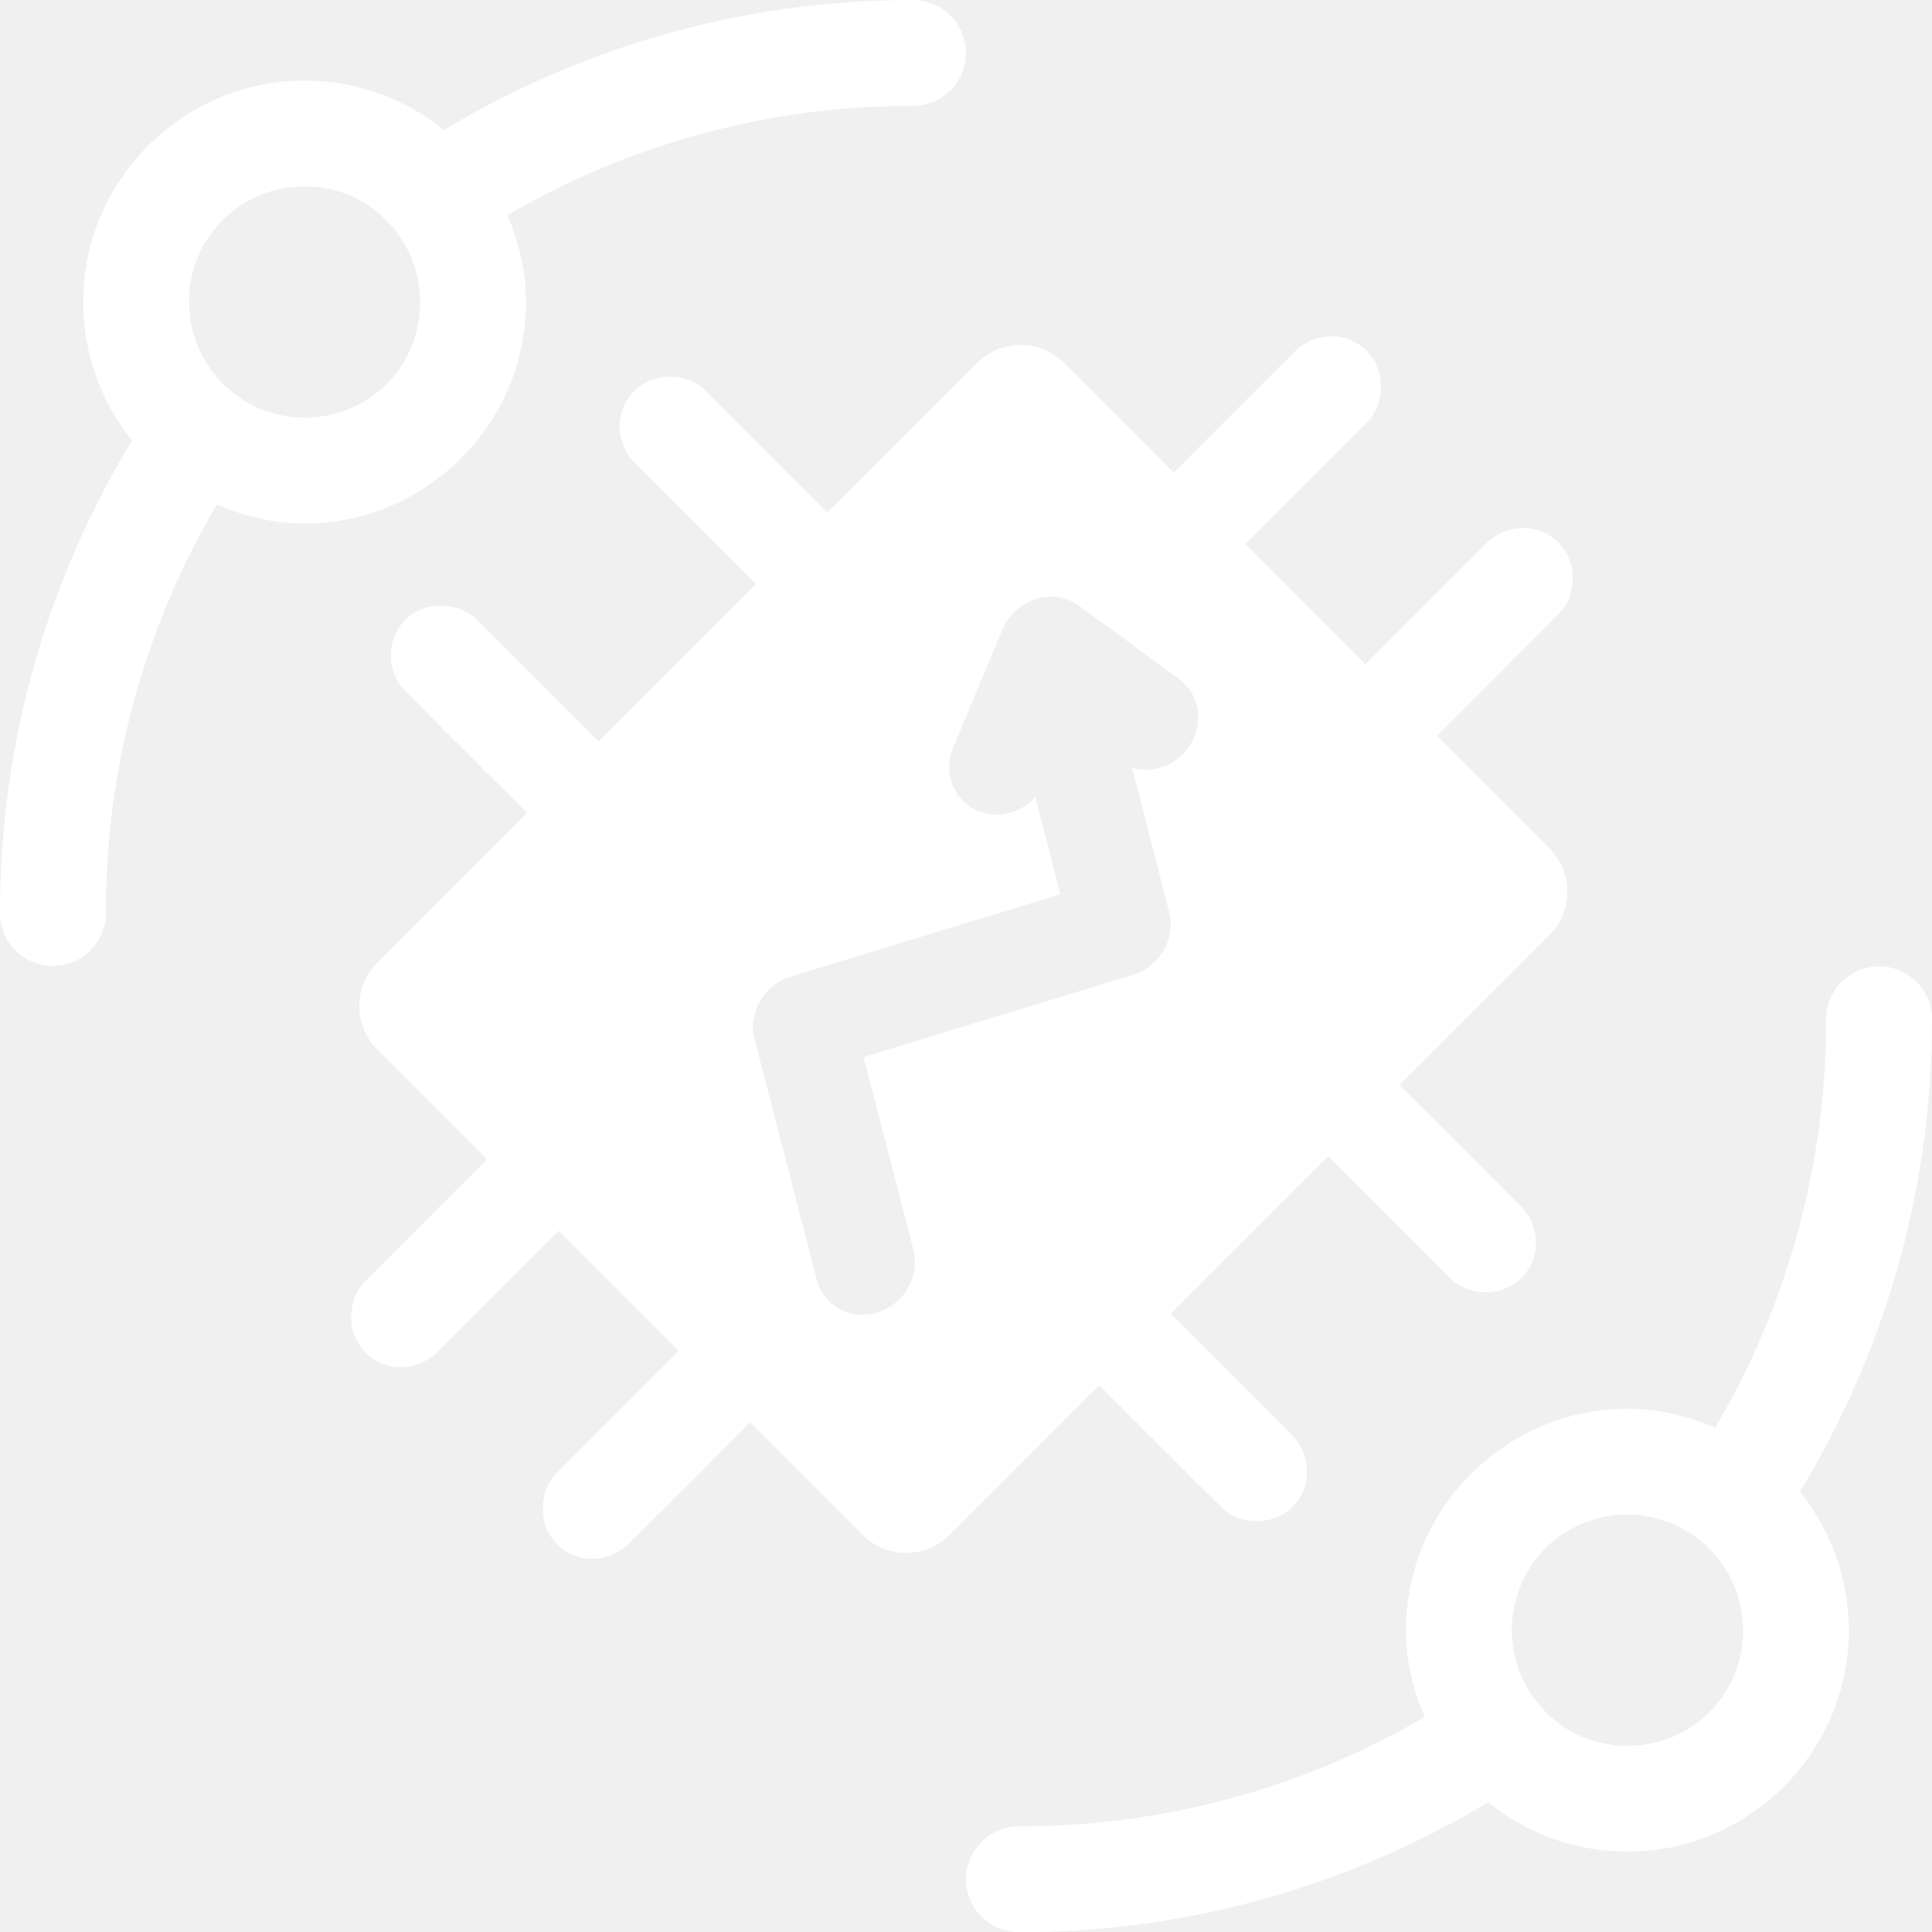
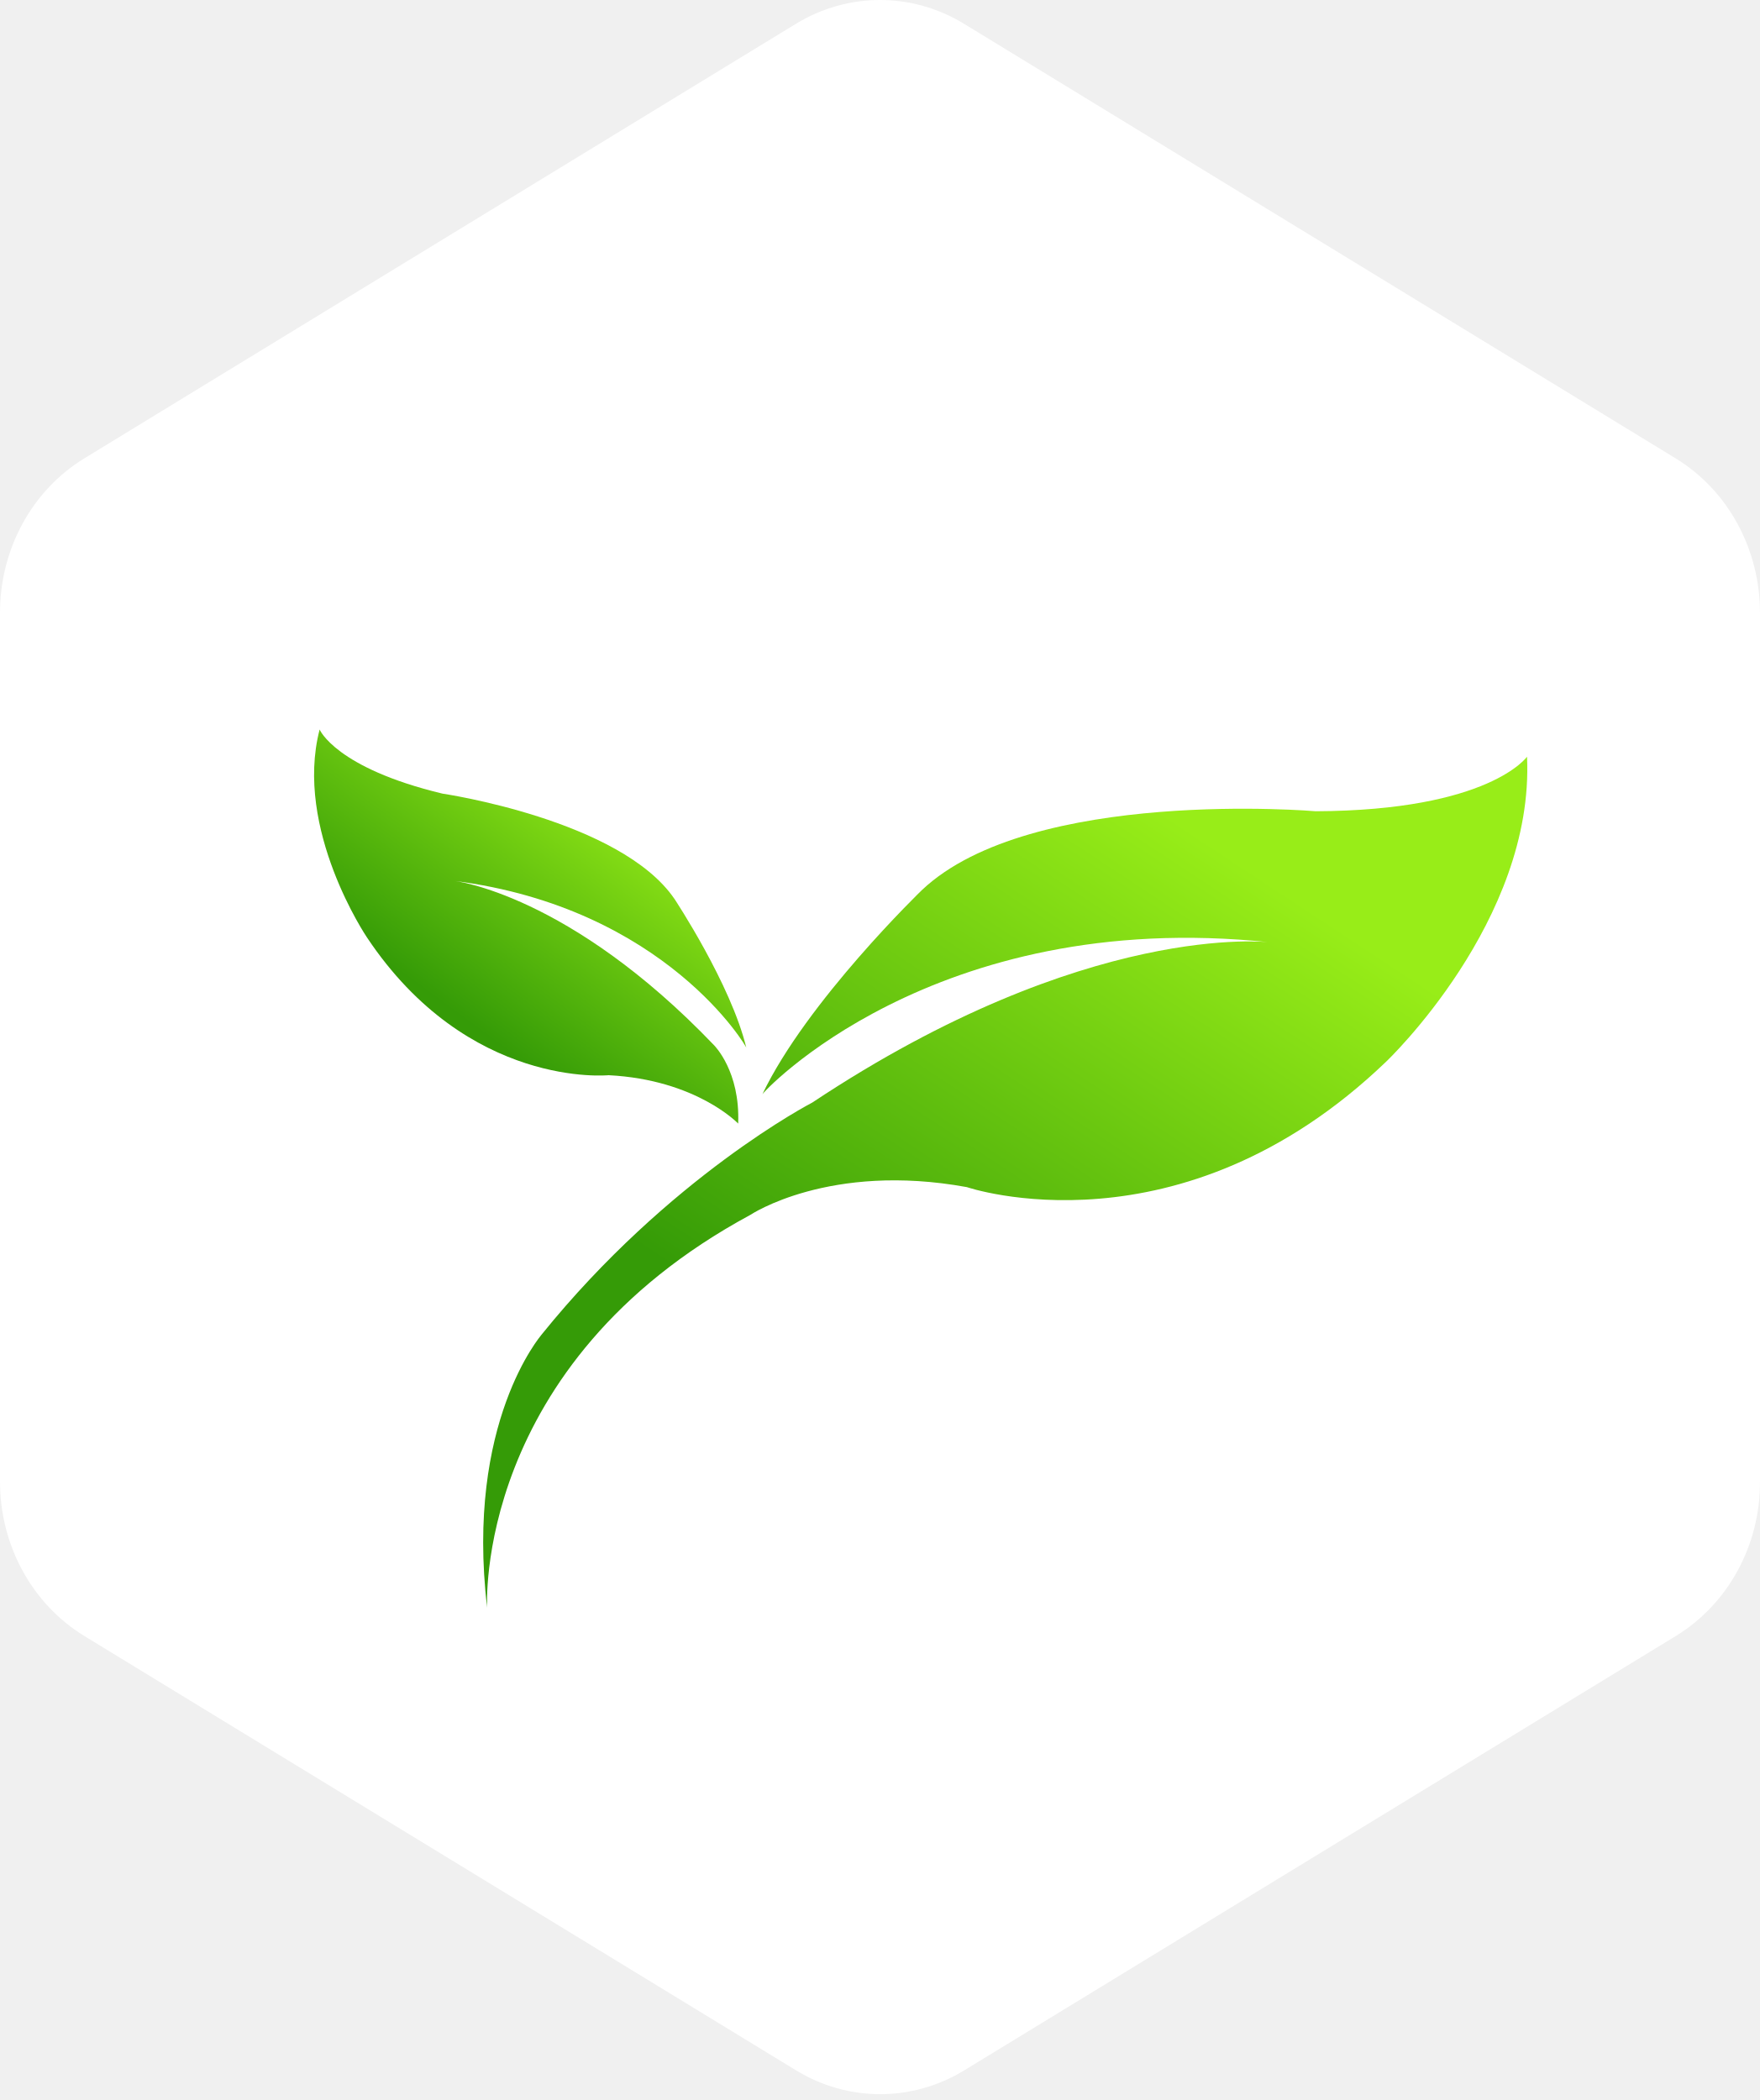
- <svg xmlns="http://www.w3.org/2000/svg" id="svg2" height="320" width="320" version="1.1" viewBox="0 0 320 320">
-   <g id="layer1" transform="translate(0 -732.36)" stroke-width="28">
-     <g id="g5175-6-32" transform="matrix(1.0471 1.0606 -1.0484 1.0619 931.69 -208.55)" />
-     <g id="g4241" fill="#fff">
-       <path id="path4278" style="color-rendering:auto;text-decoration-color:#000000;color:#000000;isolation:auto;mix-blend-mode:normal;shape-rendering:auto;solid-color:#000000;block-progression:tb;text-decoration-line:none;text-decoration-style:solid;image-rendering:auto;white-space:normal;text-indent:0;text-transform:none" d="m151.13 732.36c-28.363 0-54.915 7.915-77.613 21.537-6.472-5.262-14.605-8.191-23.067-8.194a8.766 8.766 0 0 0 -0.004 0c-20.154 0.001-36.679 16.528-36.678 36.682a8.766 8.766 0 0 0 0 0.011c0.01 8.415 2.927 16.483 8.103 22.927-13.83 22.83-21.87 49.58-21.87 78.17a8.766 8.766 0 1 0 17.531 0c0-24.702 6.719-47.748 18.378-67.574 4.566 1.985 9.473 3.15 14.519 3.157a8.766 8.766 0 0 0 0.012 0c20.155 0.001 36.683-16.527 36.682-36.682a8.766 8.766 0 0 0 0 -0.004c-0.002-4.999-1.139-9.863-3.083-14.397 19.717-11.484 42.585-18.095 67.085-18.095a8.766 8.766 0 1 0 0 -17.531zm-100.69 30.88c5.913 0.002 11.191 2.512 14.836 7.077a8.766 8.766 0 0 0 0.183 0.215c2.671 3.38 4.133 7.553 4.134 11.863-0.002 10.677-8.468 19.144-19.144 19.148-4.37-0.008-8.601-1.509-12-4.255a8.766 8.766 0 0 0 -0.012 -0.009c-4.514-3.633-7.136-9.098-7.144-14.893 0.003-10.677 8.47-19.144 19.148-19.146z" />
-       <path id="path4486-0-9-6-9-7-6-5" style="color-rendering:auto;text-decoration-color:#000000;color:#000000;isolation:auto;mix-blend-mode:normal;shape-rendering:auto;solid-color:#000000;block-progression:tb;text-decoration-line:none;text-decoration-style:solid;image-rendering:auto;white-space:normal;text-indent:0;text-transform:none" d="m66.992 835.19c-1.492 1.558-2.366 3.71-2.258 6.071 0.096 2.045 0.913 4.02 2.337 5.518 6.805 6.856 20.223 20.223 20.223 20.223l11.844-11.83s-12.973-12.961-20.176-20.171c-1.604-1.633-3.75-2.314-6.012-2.324-2.358-0.011-4.467 0.954-5.959 2.512zm32.147 19.983-36.639 36.639c-3.975 3.976-3.975 10.421 0 14.397l18.156 18.156 31.753 31.753 30.478 30.478c3.976 3.976 10.422 3.976 14.398 0l24.791-24.791 37.914-37.914 36.639-36.639c3.975-3.976 3.975-10.422-0.001-14.398l-18.63-18.63-31.75-31.76-30.01-30c-3.976-3.975-10.421-3.975-14.397 0l-24.79 24.79-37.91 37.91zm37.911-37.91s-12.973-12.961-20.176-20.171c-1.604-1.633-3.75-2.314-6.012-2.324-4.717-0.023-8.434 3.862-8.217 8.583 0.096 2.045 0.913 4.02 2.337 5.518 6.805 6.856 20.223 20.223 20.223 20.223l11.844-11.83zm69.193 5.213s12.961-12.973 20.171-20.176c1.633-1.604 2.314-3.75 2.324-6.012 0.022-4.717-3.862-8.434-8.583-8.217-2.045 0.096-4.02 0.913-5.518 2.337-6.856 6.805-20.223 20.223-20.223 20.223l11.83 11.844zm31.753 31.753s12.961-12.973 20.171-20.176c1.633-1.604 2.314-3.75 2.324-6.012 0.022-4.717-3.862-8.434-8.583-8.217-2.045 0.096-4.02 0.913-5.518 2.337-6.856 6.805-20.223 20.223-20.223 20.223l11.83 11.844zm-18.009 69.667s12.973 12.961 20.178 20.169c1.604 1.632 3.75 2.314 6.012 2.324 4.717 0.022 8.434-3.861 8.217-8.583l-0.002 0.002c-0.096-2.045-0.914-4.021-2.338-5.519-6.805-6.856-20.222-20.222-20.222-20.222l-11.844 11.83zm-37.914 37.914s12.973 12.961 20.178 20.169c1.604 1.632 3.75 2.314 6.012 2.324 4.717 0.023 8.434-3.861 8.217-8.583h-0.002c-0.096-2.045-0.913-4.021-2.337-5.518-6.805-6.856-20.223-20.223-20.223-20.223l-11.844 11.83zm-69.667-5.687s-12.961 12.973-20.169 20.178c-1.632 1.604-2.314 3.75-2.324 6.012-0.023 4.717 3.861 8.434 8.583 8.217h-0.002c2.045-0.096 4.02-0.913 5.518-2.337 6.856-6.805 20.223-20.223 20.223-20.223l-11.82-11.84zm-31.743-31.74s-12.961 12.973-20.169 20.178c-1.632 1.604-2.314 3.75-2.324 6.012-0.023 4.717 3.861 8.434 8.583 8.217h-0.002c2.045-0.096 4.02-0.913 5.518-2.337 6.856-6.805 20.223-20.223 20.223-20.223l-11.829-11.85zm87.237-90.554c1.679-1.706 3.967-2.66 6.297-2.626 1.663 0.024 3.253 0.55 4.562 1.51l16.499 12.1c3.201 2.297 4.144 6.659 2.231 10.312-1.914 3.653-6.123 5.524-9.951 4.423l6.124 23.948c1.113 4.352-1.564 8.968-5.983 10.317l-44.642 13.631 8.246 31.883c1.173 4.37-1.502 9.044-5.955 10.407s-8.976-1.111-10.068-5.505l-10.282-39.769c-1.127-4.356 1.549-8.985 5.976-10.338l44.661-13.637-4.122-16.118c-2.763 3.064-7.234 3.808-10.586 1.762-3.353-2.047-4.614-6.29-2.986-10.047l8.117-19.454c0.433-1.038 1.067-1.989 1.862-2.797z" fill-rule="evenodd" />
-       <path id="path4278-5" style="color-rendering:auto;text-decoration-color:#000000;color:#000000;isolation:auto;mix-blend-mode:normal;shape-rendering:auto;solid-color:#000000;block-progression:tb;text-decoration-line:none;text-decoration-style:solid;image-rendering:auto;white-space:normal;text-indent:0;text-transform:none" d="m168.87 1052.4c28.363 0 54.915-7.915 77.614-21.538 6.472 5.262 14.605 8.192 23.067 8.194a8.766 8.766 0 0 0 0.004 0c20.155-0.001 36.68-16.528 36.679-36.682a8.766 8.766 0 0 0 0 -0.011c-0.01-8.415-2.927-16.484-8.103-22.927 13.825-22.82 21.866-49.572 21.866-78.162a8.766 8.766 0 1 0 -17.531 0c0 24.703-6.719 47.749-18.378 67.575-4.566-1.985-9.473-3.15-14.519-3.157a8.766 8.766 0 0 0 -0.012 0c-20.155-0.001-36.683 16.527-36.682 36.682 0.002 4.999 1.139 9.863 3.083 14.397-19.717 11.484-42.586 18.095-67.086 18.095a8.766 8.766 0 1 0 0 17.531zm100.69-30.875c-5.913 0-11.191-2.512-14.836-7.077a8.766 8.766 0 0 0 -0.183 -0.215c-2.671-3.38-4.133-7.553-4.134-11.863 0.002-10.677 8.468-19.144 19.144-19.148 4.37 0.008 8.601 1.509 12 4.255a8.766 8.766 0 0 0 0.012 0.009c4.514 3.633 7.136 9.098 7.144 14.893-0.003 10.677-8.47 19.145-19.148 19.146z" />
-     </g>
-   </g>
+ <svg xmlns="http://www.w3.org/2000/svg" width="150" height="179" viewBox="0 0 150 179" fill="none">
+   <path d="M142.838 139.442L82.192 176.466C77.75 179.182 72.28 179.182 67.838 176.466L7.177 139.442C2.735 136.725 0 131.724 0 126.291V52.228C0 46.795 2.735 41.793 7.177 39.077L67.823 2.037C72.265 -0.679 77.735 -0.679 82.177 2.037L142.823 39.077C147.265 41.793 150 46.795 150 52.228V126.291C150.03 131.708 147.28 136.725 142.838 139.442Z" fill="white" />
+   <path d="M62.913 95.771C62.913 95.771 59.362 92.032 51.868 91.648C51.868 91.648 39.902 92.847 31.275 79.903C31.275 79.903 25.035 70.683 27.241 62.183C27.241 62.183 28.601 65.458 37.711 67.647C37.711 67.647 52.88 69.869 57.488 76.628C57.488 76.628 62.308 83.898 63.608 89.315C63.728 89.379 56.778 77.379 38.678 75.078C38.678 75.078 48.484 76.148 60.888 89.123C60.888 89.139 63.094 91.313 62.913 95.771Z" fill="url(#paint0_linear_4005_1796)" />
+   <path d="M41.518 137.045C41.518 137.045 40.294 116.32 63.955 103.552C63.955 103.552 70.678 99.046 82.403 101.188C82.403 101.188 100.548 107.387 118.135 90.498C118.135 90.498 130.796 78.497 130.146 64.499C130.146 64.499 126.958 69.085 112.137 69.149C112.137 69.149 87.902 67.072 78.58 75.861C78.58 75.861 68.744 85.352 64.967 93.294C64.771 93.342 79.456 77.283 108.223 80.319C108.223 80.319 92.677 78.401 69.228 93.981C69.228 93.981 57.035 100.277 46.142 113.779C46.157 113.795 39.645 121.209 41.518 137.045Z" fill="url(#paint1_linear_4005_1796)" />
+   <defs>
+     <linearGradient id="paint0_linear_4005_1796" x1="31.79" y1="90.911" x2="52.63" y2="62.645" gradientUnits="userSpaceOnUse">
+       <stop offset="0.224" stop-color="#359B07" />
+       <stop offset="0.929" stop-color="#98ED18" />
+     </linearGradient>
+     <linearGradient id="paint1_linear_4005_1796" x1="53.309" y1="126.548" x2="96.612" y2="60.86" gradientUnits="userSpaceOnUse">
+       <stop offset="0.224" stop-color="#359B07" />
+       <stop offset="0.929" stop-color="#98ED18" />
+     </linearGradient>
+   </defs>
</svg>
